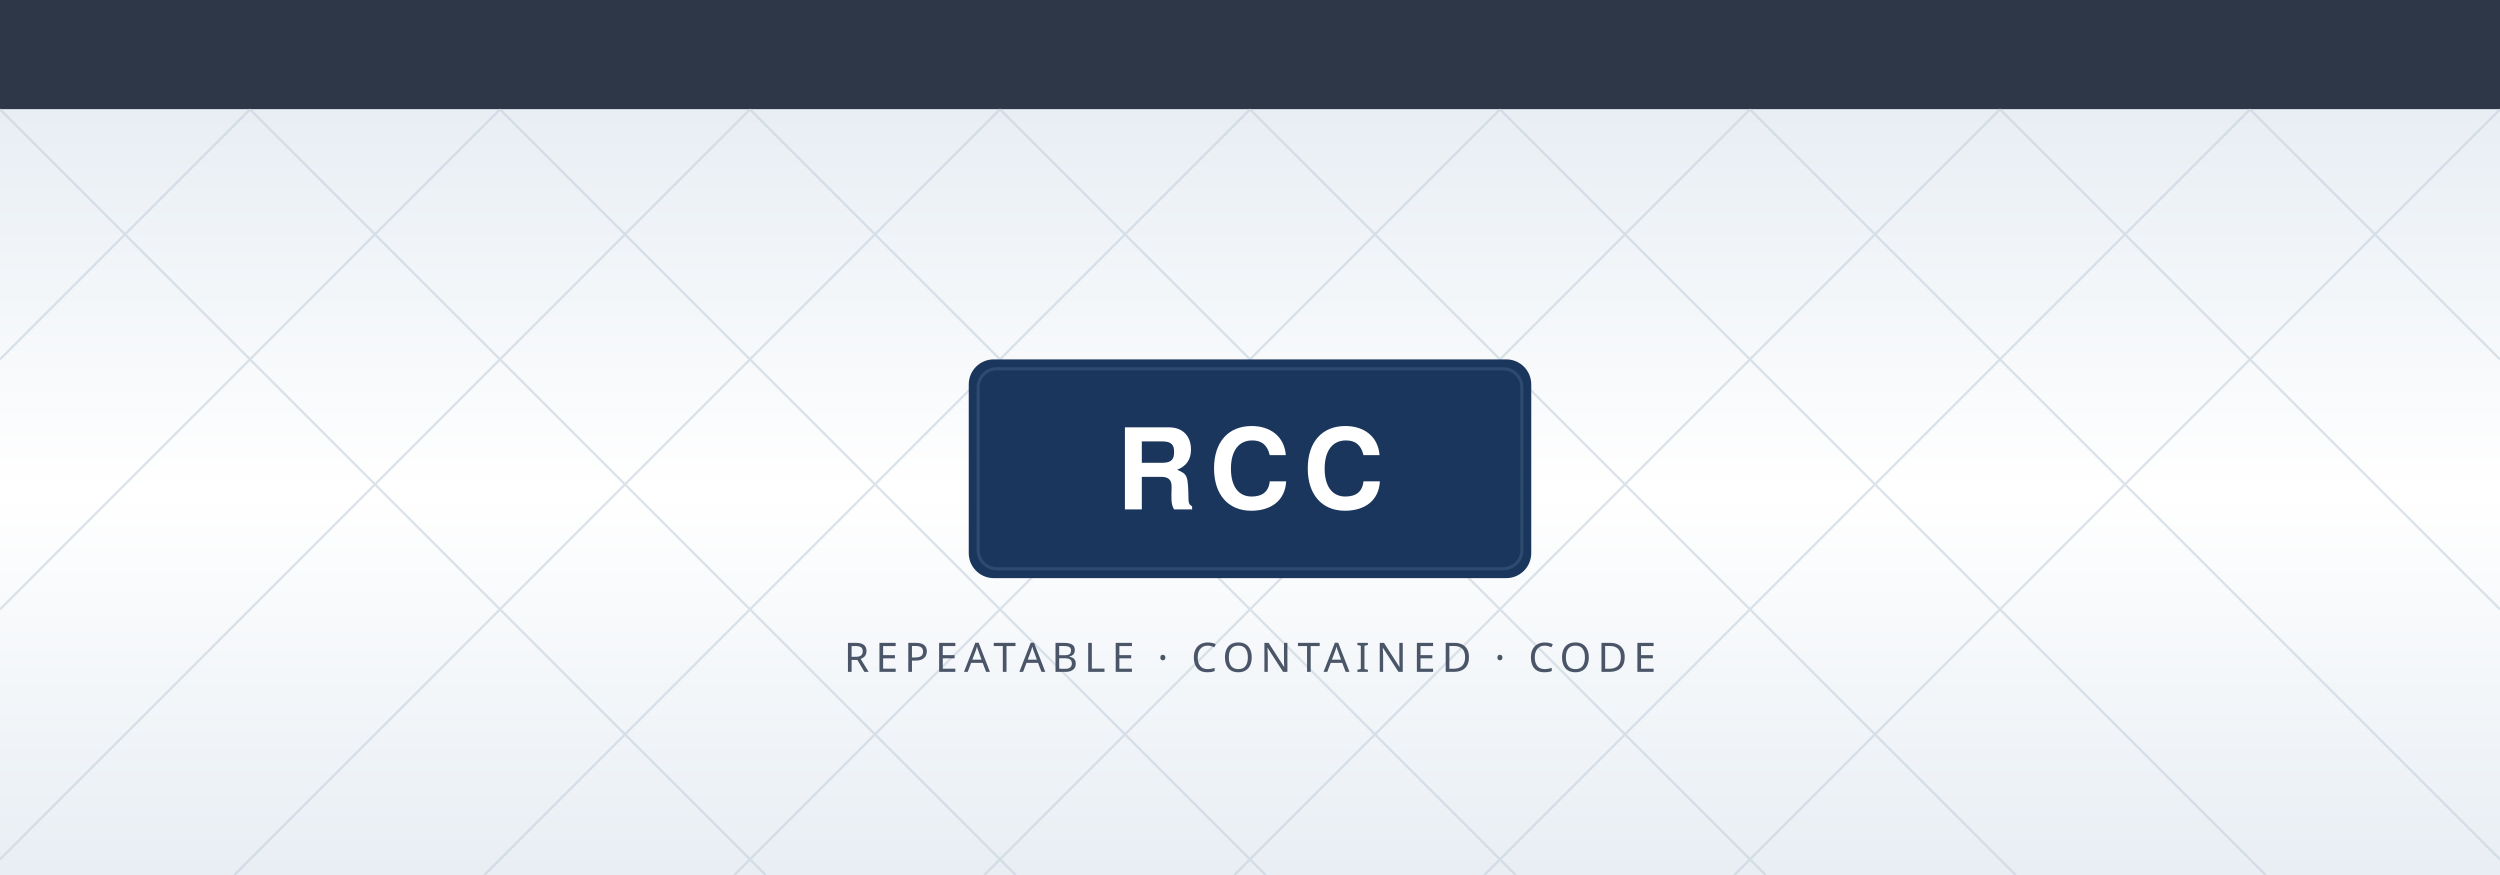
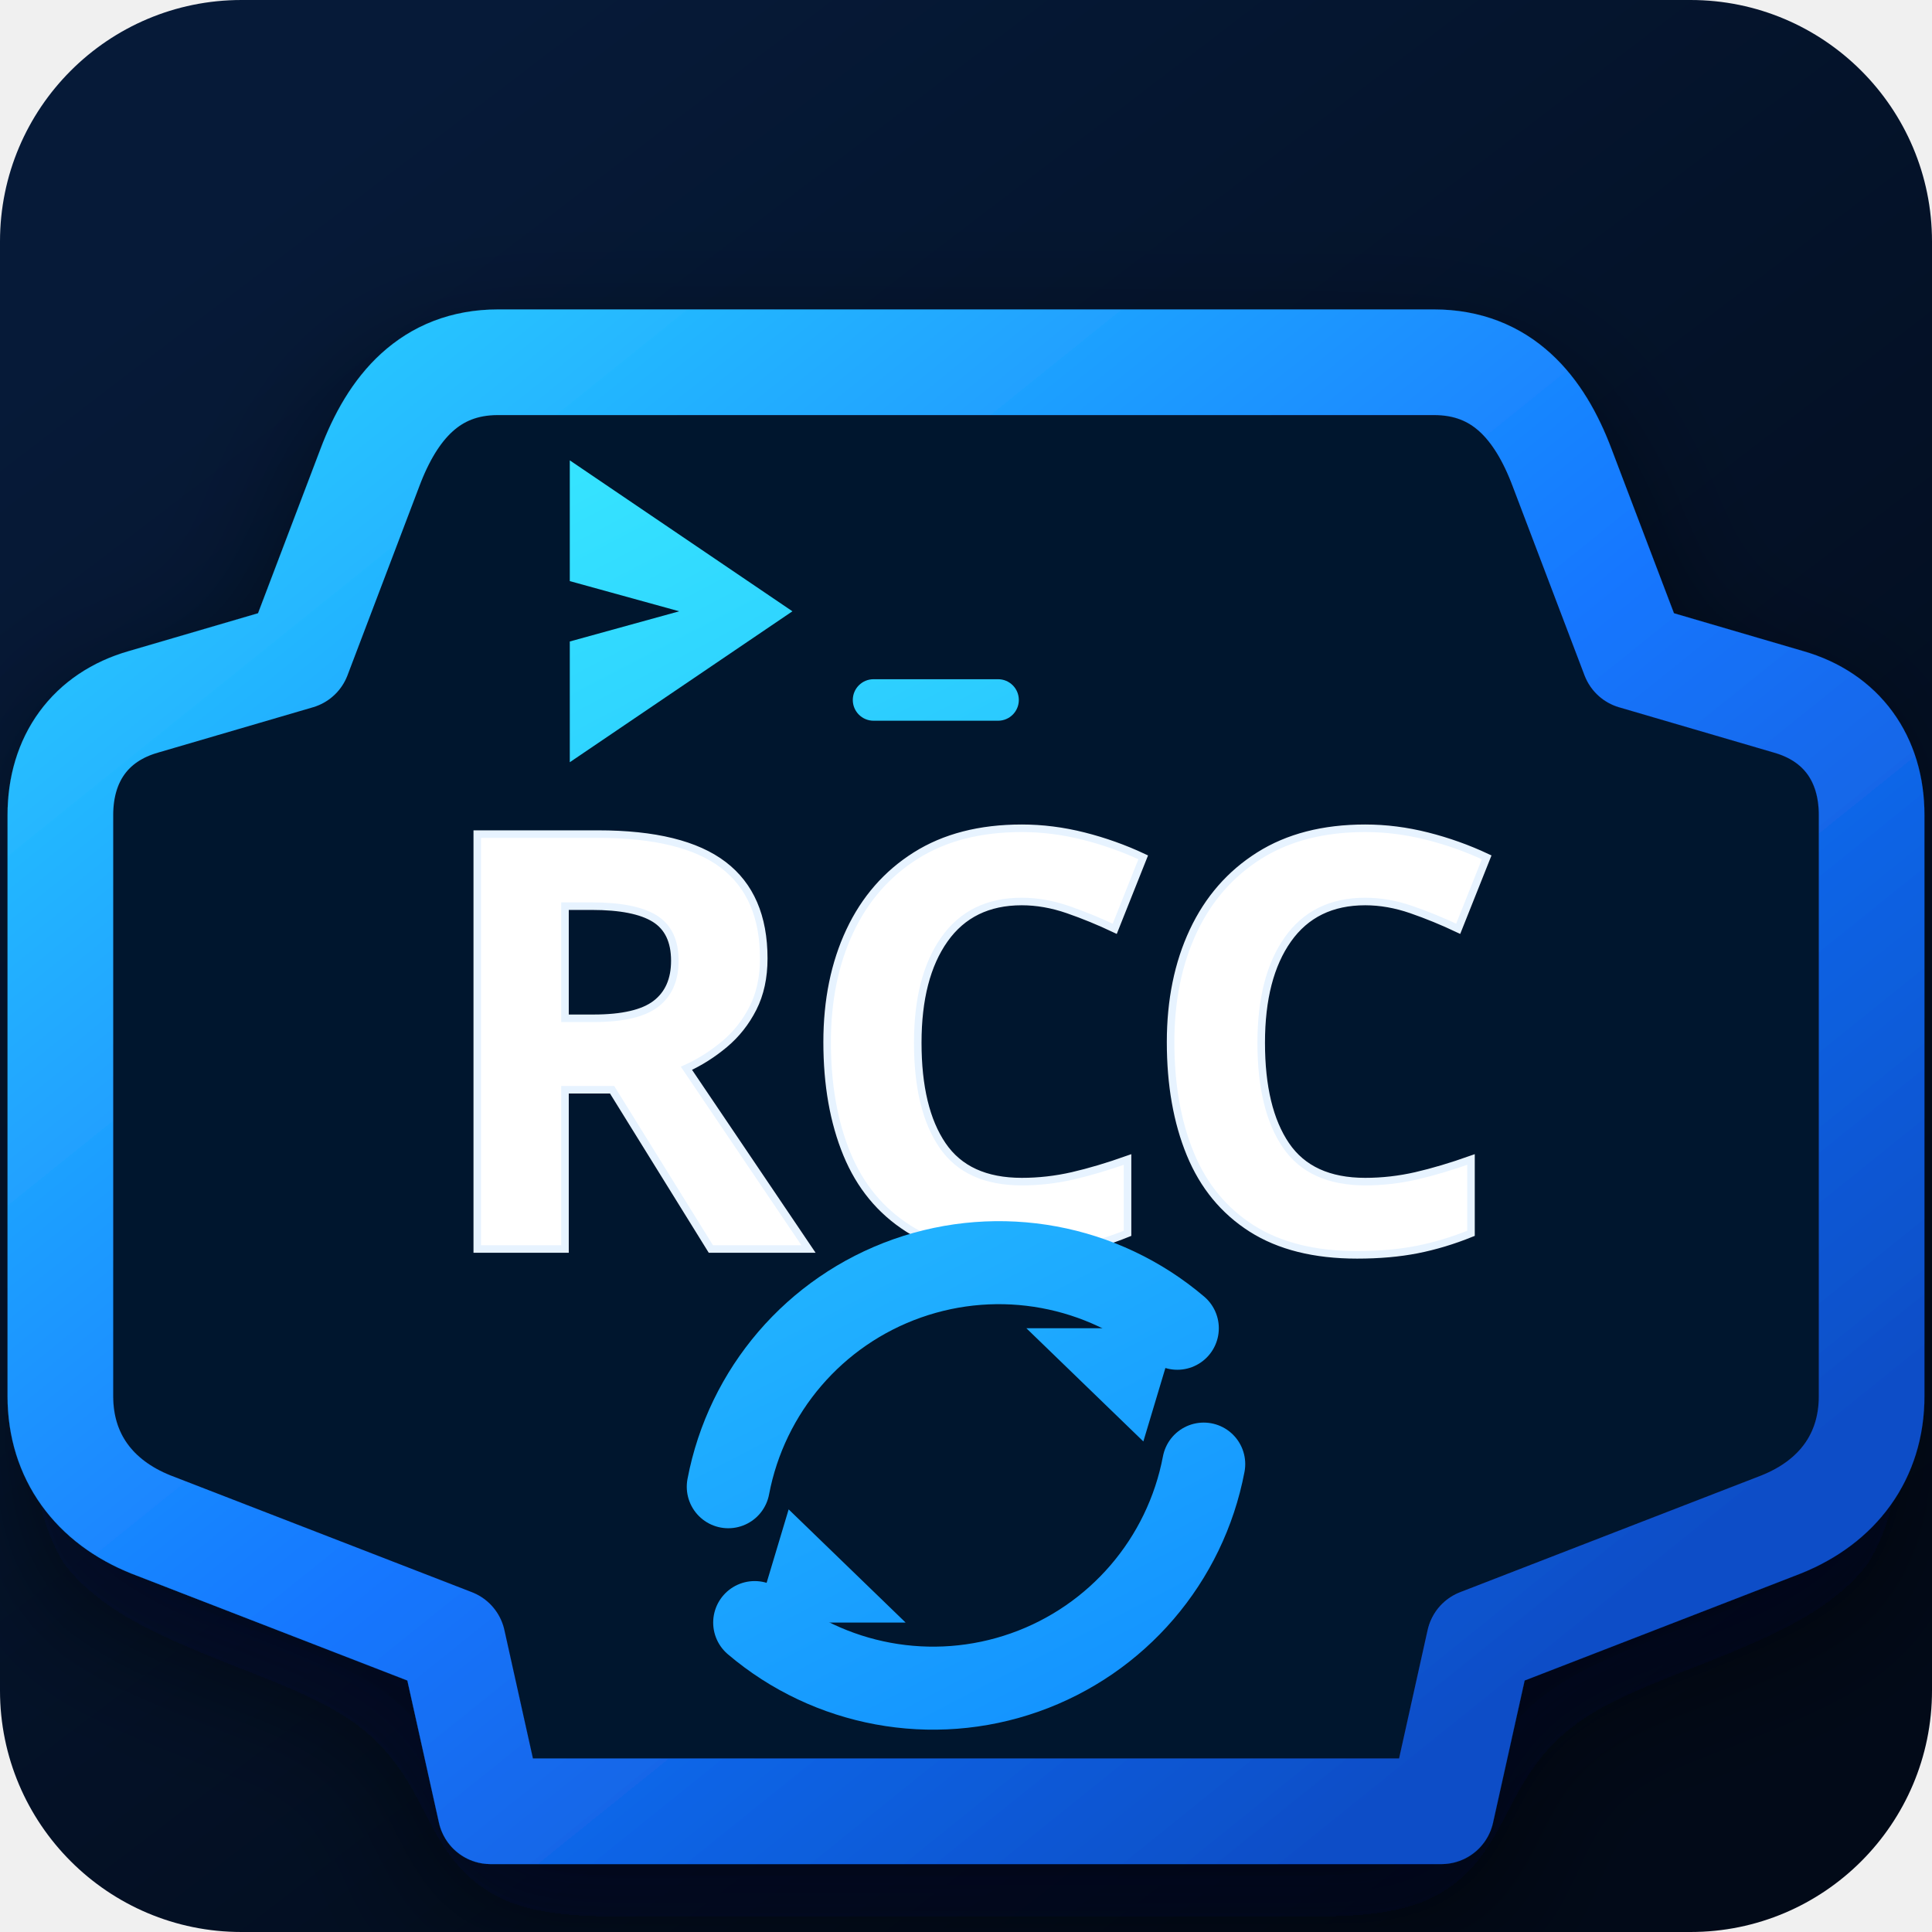
- <svg xmlns="http://www.w3.org/2000/svg" viewBox="0 0 800 280">
+ <svg xmlns="http://www.w3.org/2000/svg" viewBox="0 0 512 512" role="img" aria-labelledby="title desc">
  <defs>
-     <linearGradient id="gridFade" x1="0%" y1="0%" x2="0%" y2="100%">
-       <stop offset="0%" style="stop-color:#e8eef4" />
-       <stop offset="50%" style="stop-color:#ffffff" />
-       <stop offset="100%" style="stop-color:#e8eef4" />
+     <linearGradient id="bg" x1="88" y1="36" x2="424" y2="476" gradientUnits="userSpaceOnUse">
+       <stop offset="0" stop-color="#061a38" />
+       <stop offset="1" stop-color="#020a18" />
    </linearGradient>
+     <linearGradient id="stroke" x1="114" y1="72" x2="410" y2="440" gradientUnits="userSpaceOnUse">
+       <stop offset="0" stop-color="#28c6ff" />
+       <stop offset="0.55" stop-color="#1677ff" />
+       <stop offset="1" stop-color="#0b4ec7" />
+     </linearGradient>
+     <linearGradient id="accent" x1="172" y1="96" x2="342" y2="422" gradientUnits="userSpaceOnUse">
+       <stop offset="0" stop-color="#37e7ff" />
+       <stop offset="1" stop-color="#1494ff" />
+     </linearGradient>
+     <filter id="softShadow" x="-20%" y="-20%" width="140%" height="140%">
+       <feDropShadow dx="0" dy="14" stdDeviation="18" flood-color="#000713" flood-opacity="0.55" />
+     </filter>
  </defs>
-   <rect width="800" height="35" fill="#2d3748" />
-   <rect y="35" width="800" height="245" fill="url(#gridFade)" />
-   <g stroke="#c5d1dc" stroke-width="0.75" fill="none" opacity="0.6">
-     <line x1="0" y1="35" x2="245" y2="280" />
-     <line x1="80" y1="35" x2="325" y2="280" />
-     <line x1="160" y1="35" x2="405" y2="280" />
-     <line x1="240" y1="35" x2="485" y2="280" />
-     <line x1="320" y1="35" x2="565" y2="280" />
-     <line x1="400" y1="35" x2="645" y2="280" />
-     <line x1="480" y1="35" x2="725" y2="280" />
-     <line x1="560" y1="35" x2="800" y2="275" />
-     <line x1="640" y1="35" x2="800" y2="195" />
-     <line x1="720" y1="35" x2="800" y2="115" />
-     <line x1="800" y1="35" x2="555" y2="280" />
-     <line x1="720" y1="35" x2="475" y2="280" />
-     <line x1="640" y1="35" x2="395" y2="280" />
-     <line x1="560" y1="35" x2="315" y2="280" />
-     <line x1="480" y1="35" x2="235" y2="280" />
-     <line x1="400" y1="35" x2="155" y2="280" />
-     <line x1="320" y1="35" x2="75" y2="280" />
-     <line x1="240" y1="35" x2="0" y2="275" />
-     <line x1="160" y1="35" x2="0" y2="195" />
-     <line x1="80" y1="35" x2="0" y2="115" />
+   <rect width="512" height="512" rx="64" fill="url(#bg)" />
+   <g filter="url(#softShadow)">
+     <path d="M132 96h248c18 0 28 12 34 28l19 50 41 12c14 4 22 15 22 30v154c0 16-9 28-24 34l-80 31-10 45H130l-10-45-80-31c-15-6-24-18-24-34V216c0-15 8-26 22-30l41-12 19-50c6-16 16-28 34-28Z" fill="#06142e" />
+     <path d="M132 96h248c18 0 28 12 34 28l19 50 41 12c14 4 22 15 22 30v154c0 16-9 28-24 34l-80 31-10 45H130l-10-45-80-31c-15-6-24-18-24-34V216c0-15 8-26 22-30l41-12 19-50c6-16 16-28 34-28Z" fill="none" stroke="url(#stroke)" stroke-width="28" stroke-linejoin="round" />
  </g>
-   <g transform="translate(310, 115)">
-     <rect width="180" height="70" rx="8" fill="#1a365d" />
-     <rect x="3" y="3" width="174" height="64" rx="6" fill="none" stroke="#2d4a6f" stroke-width="1" />
-     <text x="90" y="48" text-anchor="middle" font-family="'Arial Black', 'Helvetica Neue', sans-serif" font-size="36" font-weight="900" fill="#ffffff" letter-spacing="4">RCC</text>
+   <g fill="url(#accent)">
+     <path d="M151 122 210 162 151 202v-32l29-8-29-8z" />
+     <rect x="226" y="180" width="44" height="11" rx="5.5" />
  </g>
-   <text x="400" y="215" text-anchor="middle" font-family="'Segoe UI', 'Helvetica Neue', sans-serif" font-size="13" fill="#4a5568" letter-spacing="2">REPEATABLE · CONTAINED · CODE</text>
+   <text x="256" y="331" text-anchor="middle" font-family="Arial Black, Impact, system-ui, sans-serif" font-size="154" font-weight="900" letter-spacing="-4" fill="#fff">RCC</text>
+   <text x="256" y="331" text-anchor="middle" font-family="Arial Black, Impact, system-ui, sans-serif" font-size="154" font-weight="900" letter-spacing="-4" fill="none" stroke="#e7f3ff" stroke-width="2">RCC</text>
+   <g fill="none" stroke="url(#accent)" stroke-width="22" stroke-linecap="round" stroke-linejoin="round">
+     <path d="M193 394a73 73 0 0 1 119-42" />
+     <path d="M312 352h-40l31 30z" fill="url(#accent)" stroke="none" />
+     <path d="M319 388a73 73 0 0 1-119 42" />
+     <path d="M200 430h40l-31-30z" fill="url(#accent)" stroke="none" />
+   </g>
</svg>
